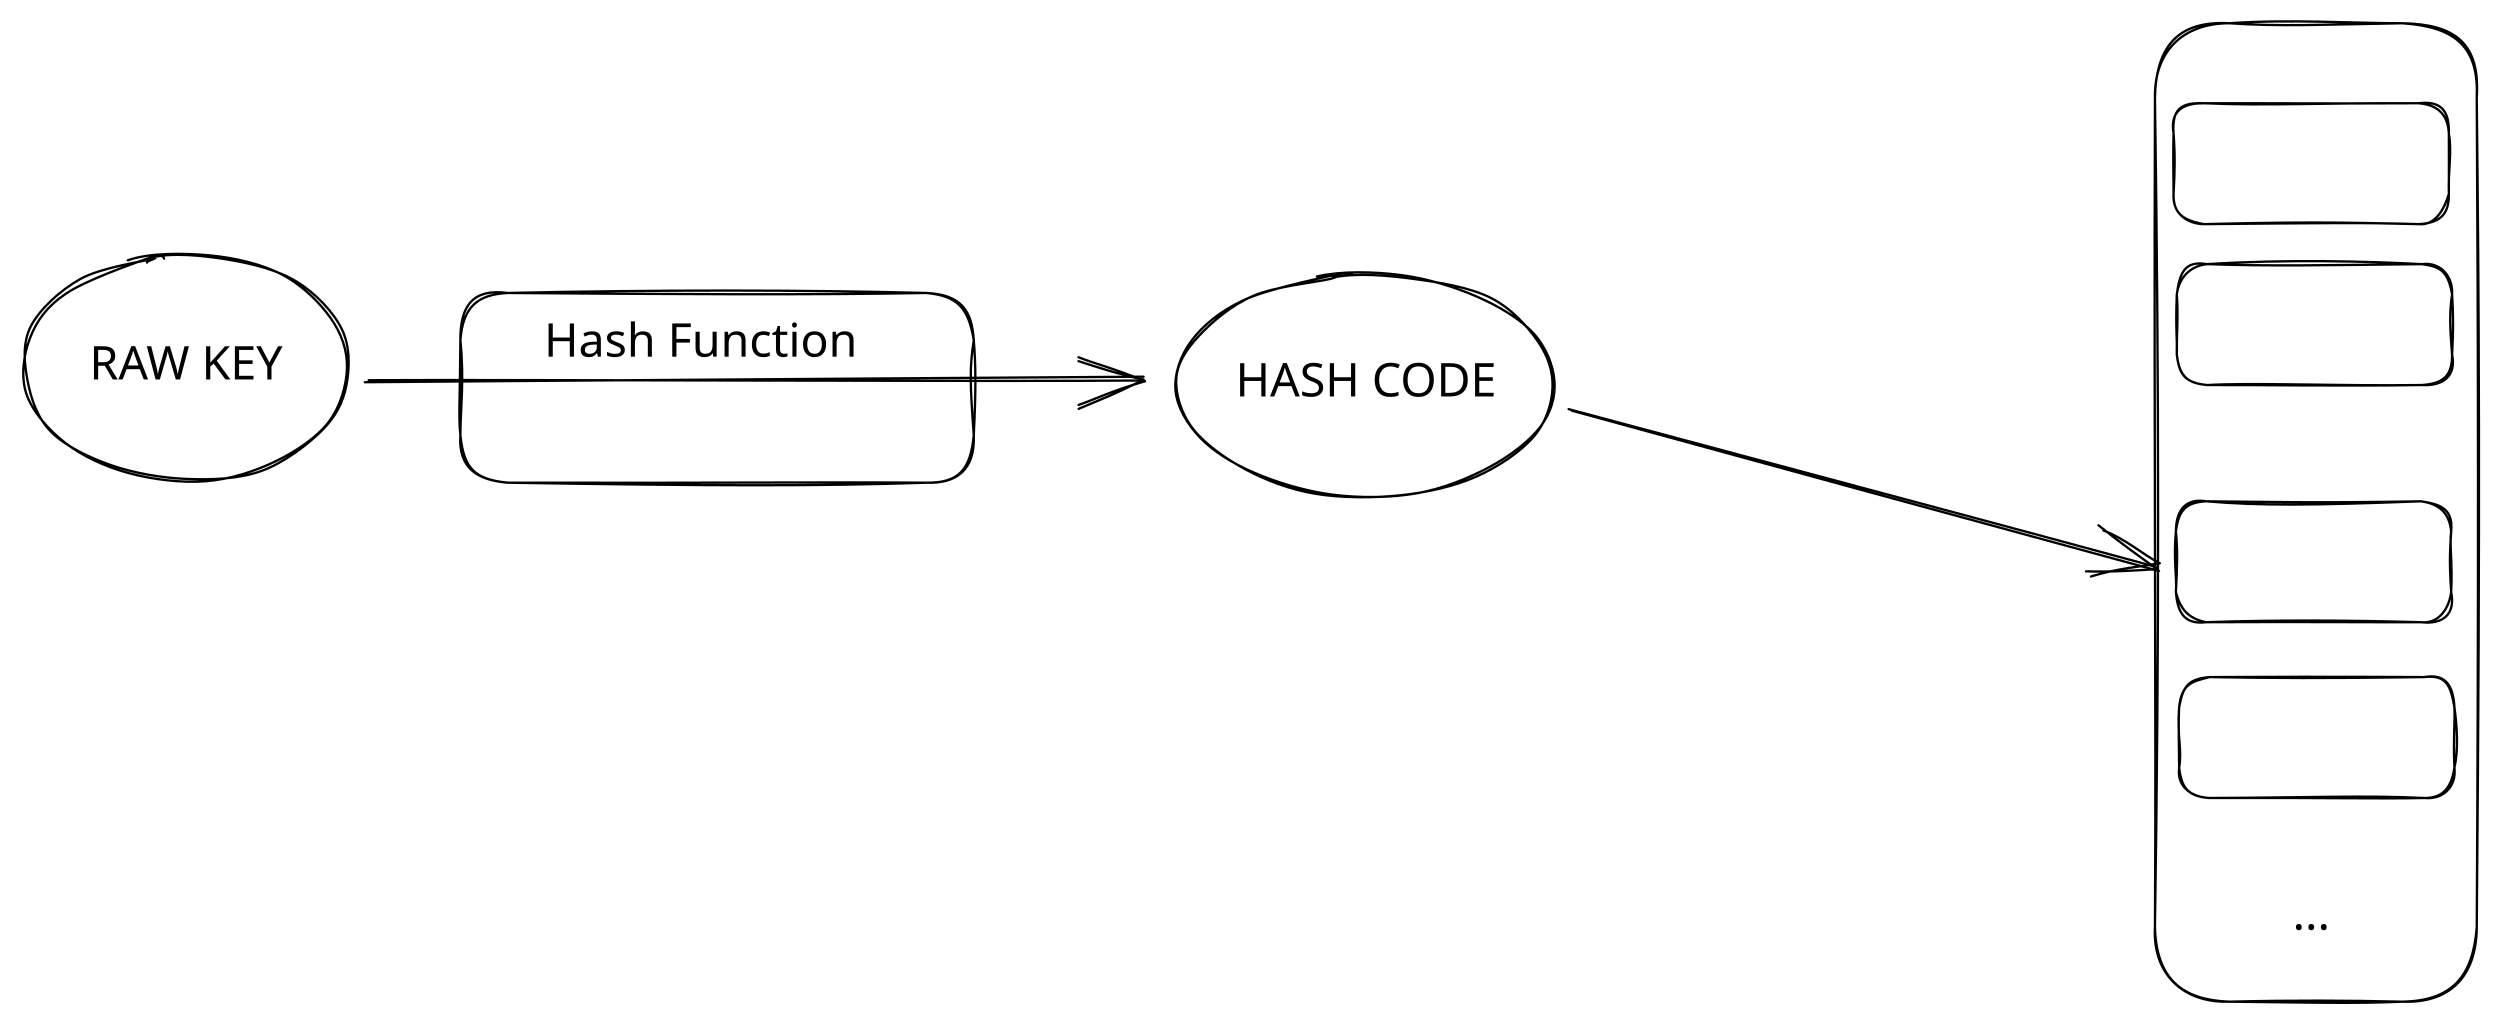
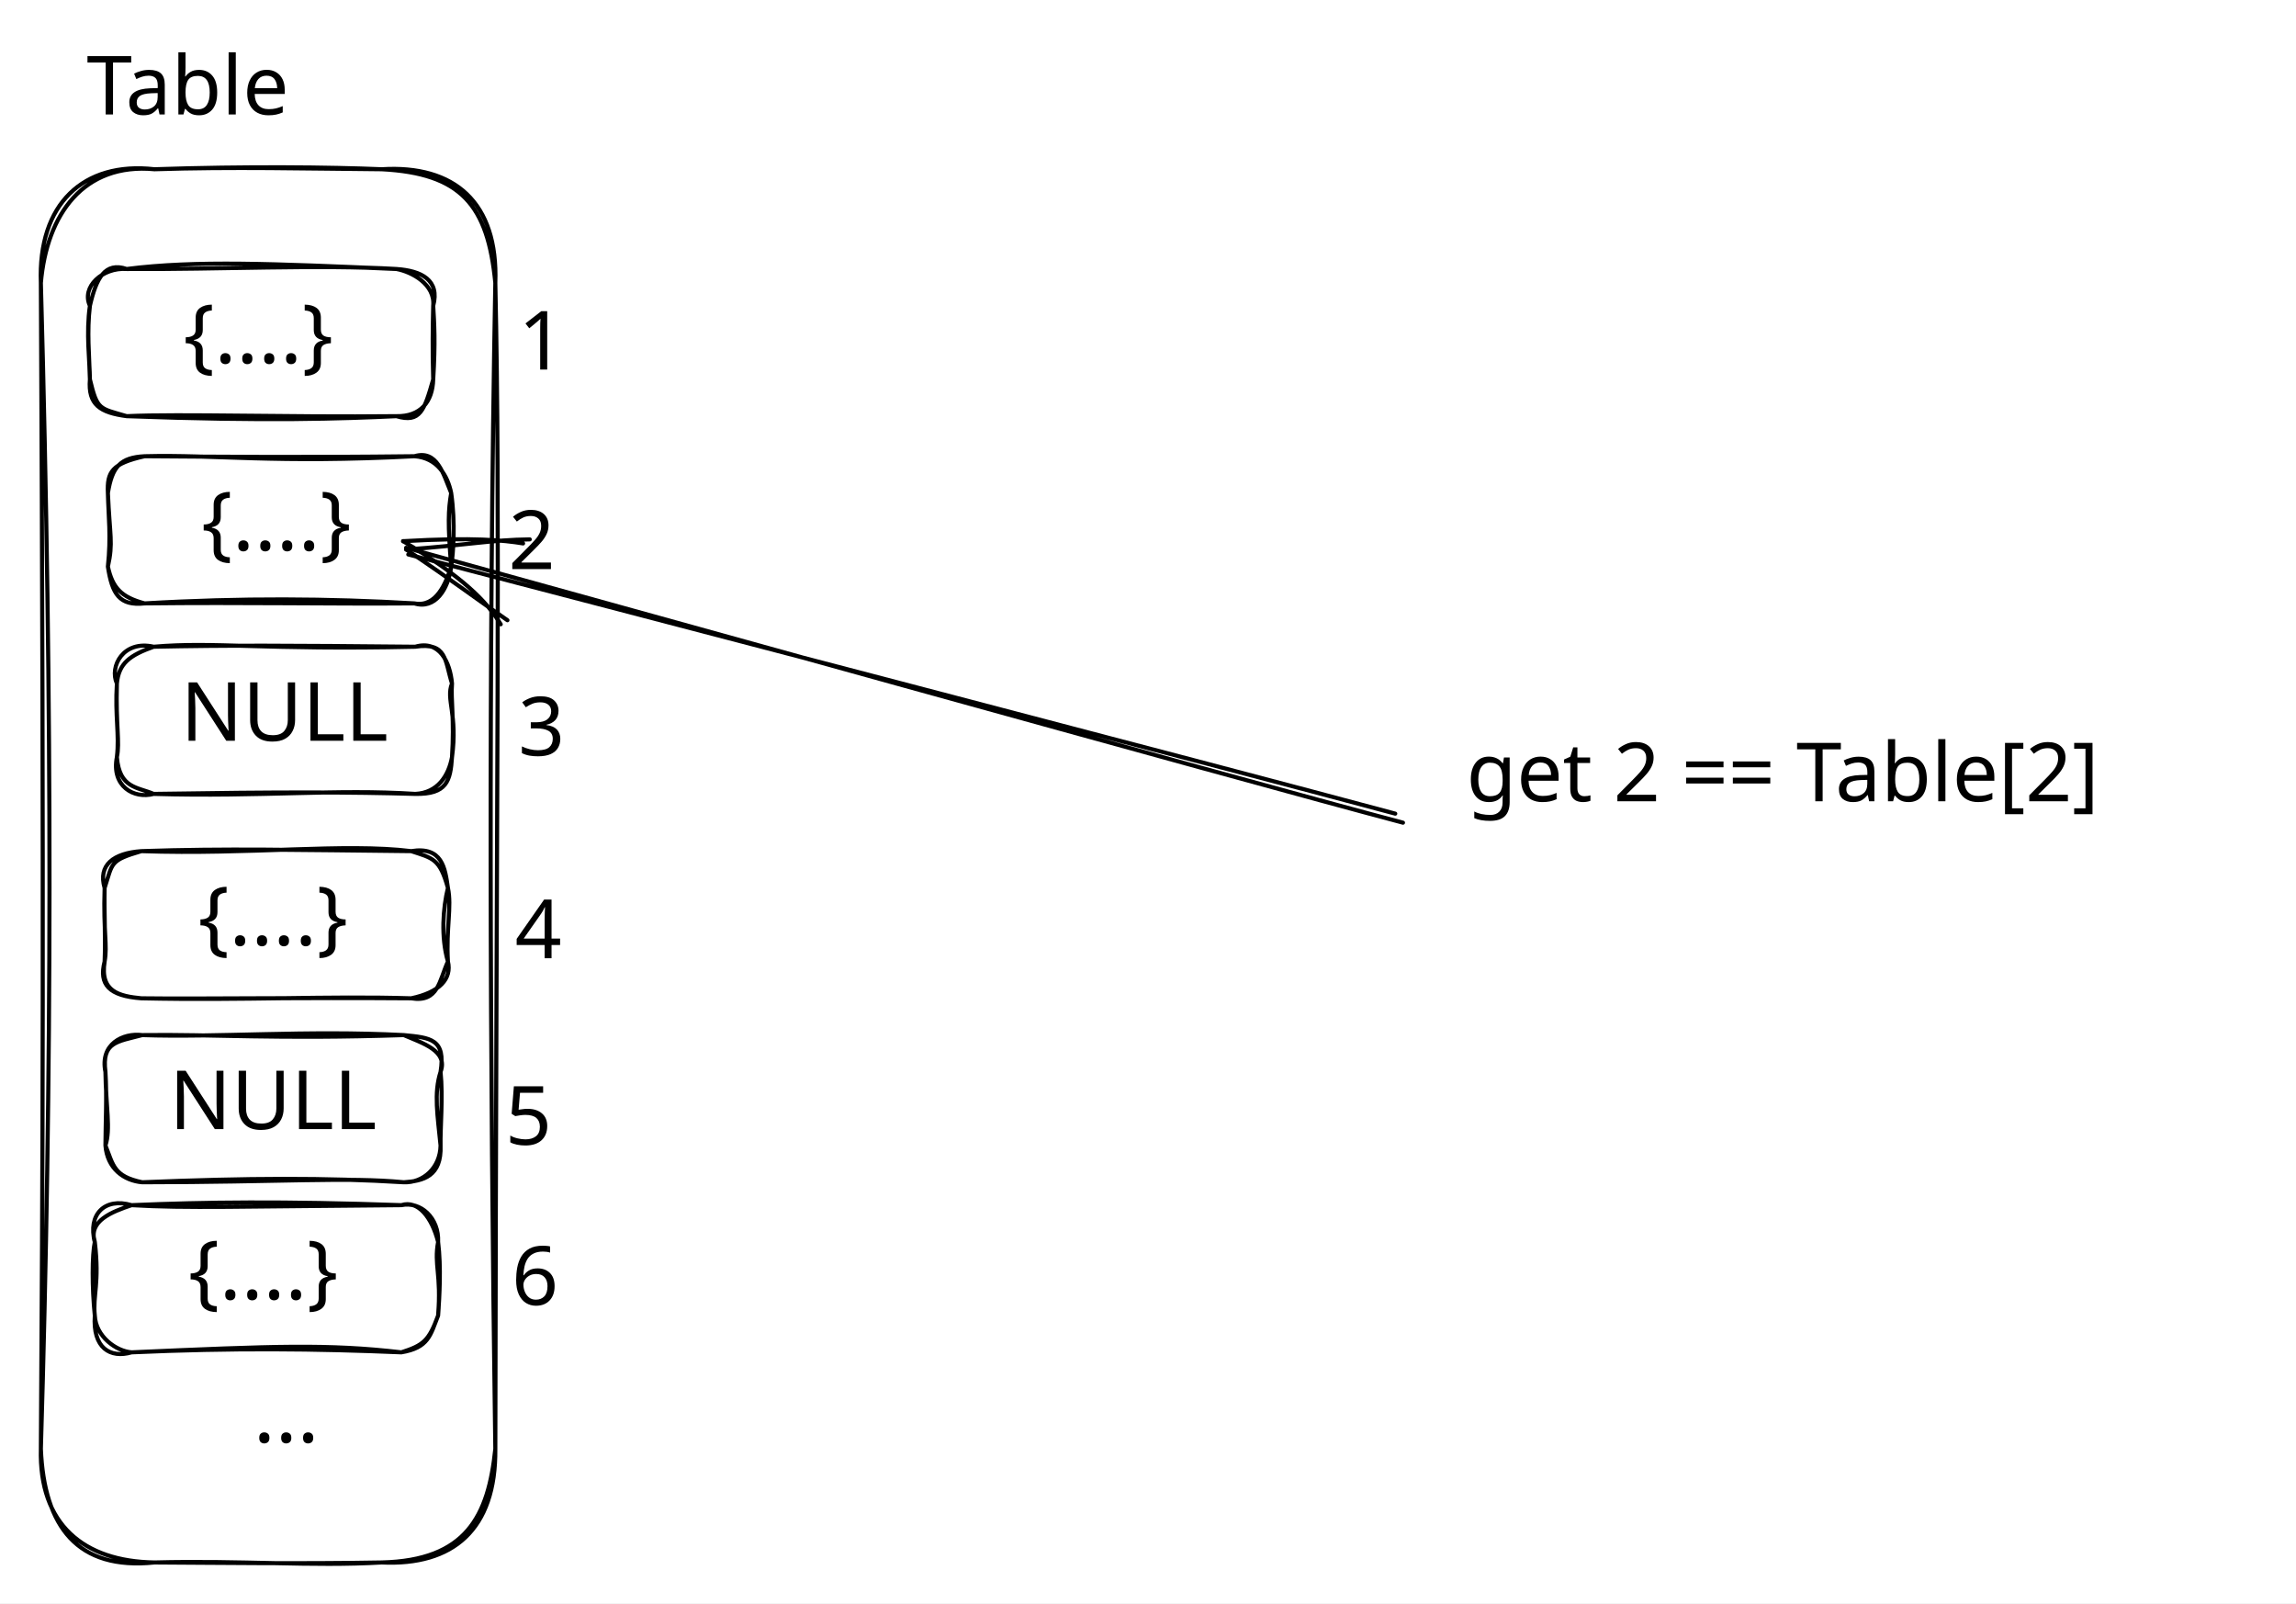
- <svg xmlns="http://www.w3.org/2000/svg" version="1.1" viewBox="0 0 1075.2 440.8" width="1075.2" height="440.8">
+ <svg xmlns="http://www.w3.org/2000/svg" version="1.1" viewBox="0 0 561.8 392.2" width="561.8" height="392.2">
  
-   eyJ2ZXJzaW9uIjoiMSIsImVuY29kaW5nIjoiYnN0cmluZyIsImNvbXByZXNzZWQiOnRydWUsImVuY29kZWQiOiJ4nNVaWXeiSFx1MDAxNH7Pr/A4r1x1MDAxZKb2Zd7SRmOWzqI56WVOnzlEUIlcYlx1MDAwNDBLz+n/Plx1MDAxN5JcdTAwMTZQoTXGjDEnLlBU3br1fbe+e+HfnVqtXHUwMDFlP1x1MDAwNnb9r1rdfuiZrmOF5n39Q3L8zlx1MDAwZSPH9+BcdTAwMTRJf0f+JOylLYdxXHUwMDFjRH/9+adcdTAwMTlcdTAwMDTGwImvfX9k9Pzx02W2a49tL46g4d/wu1b7N33PXHUwMDBm5LpOXHUwMDEw2Wnz9EQ2XHUwMDEyJnT26KnvpaNKJjWSMtfAifZhsNi24GzfdCM7O5NcdTAwMWOq872Ho2+TM6s13HfOvnx0XHUwMDFmXHUwMDFl+p+CbNS+47rd+NF9mpLZXHUwMDFiTsKcTVFcdTAwMWP6I/uzY8XDxK6Z49PrXCJcdTAwMWZcXJZdXHUwMDE1+pPB0LOjqHCNXHUwMDFmmD0nfkyOITQ9anqDtI/syFx1MDAwM/yiXHUwMDEyXHUwMDFiWGutsFCacZr1klxcTyQ1XHUwMDA0gpfAiHLMxYxdXHLf9cPErj9Q+sosuzZ7o1x1MDAwMZjnWdM2cWh6UWCGsFpZu/tfM2aZXUPbXHUwMDE5XGZjOKhVNp6d+lx1MDAxZHMmpNYsMzNcdTAwMTkkOLTS9f+ed4xnPTvmXHUwMDE3IDJIkOcjPzNzk/bNWSjl4VSAVGw/ZHPIQWCgbs/45UGXXHUwMDA256LTtTp7dtQ5rU/b/fywuNuni9t715/su1x1MDAxYn16XHUwMDExjmIx6bRah22zOMqv8c0w9O9z/T5/y+Y/XHQs81x0qVx1MDAxOPwlKMVcdTAwMDRJnC2f63gjOOlNXFw3O+b3Rlx1MDAxObh3clx1MDAwNs9RqjD/PJ9cdTAwMTAv41x1MDAxM5fwpyjmS/NpsTO3nU9aVPCJXCL9RnzSXHUwMDBi6ETELJ1cYsJYIS6RXFyBT1x1MDAwNdDMXHUwMDExp1x1MDAxYYNU8lx1MDAxNTCYrbXvxV3nR8pdVDjaMseO+1hYrlx1MDAxNJzgn87e59px82veh5FccoMmvWBVaL7nOoNcdTAwMDS/9Vx1MDAxZUzDXHUwMDBlXHUwMDBi0I5cdTAwMWTYp6ZccsaOZbk5nPXAXHUwMDA2XHUwMDEz+lxmXHUwMDBml9lcdTAwMDP80Fx1MDAxOTie6V7OmFhJtieyL9y9VFx1MDAxOdsoXHUwMDE2TFx1MDAwMuP00myrjj5byjaOtYGJ4Fhiriljqsg2olxmRqmCXYxpTiXbXHUwMDE42yglhlx1MDAxNIpyQlx1MDAxNFx1MDAxMyq3Llx1MDAxOflcZoI0J4xgKrDglPBZMjJNOFwiTOhcdTAwMTW4+KK9rYqiioqc9StQNIrNMP7oeJbjXHKKhj0rtGVcYpLM2VxmoJ0yKFx1MDAxOIM0YlhcdEo0y7Xo+71JMlx1MDAwZpQuPUVKgEulVkzOTd32rN+bdOByq1x1MDAxMZ5cXPa7p/1wqM3DXHUwMDFi+/PevEmYXHUwMDFiTFwiRlx1MDAxONawirBSeKFNYHPyXHUwMDA37Vx1MDAxMOxcdTAwMDBcbs2vh2tGccNcdTAwMWaPnVx1MDAxOFxcf+47Xjzr4tSXe1x07Ye2ac2ehUnlz83GhyDpsahhsm+1jEDpj+n371x1MDAxZlx1MDAxNrYuXHUwMDA1dvLancd01t9O/rMstIV2L35i9oLwJkq1hKBIUlx1MDAwMmYtXHUwMDFk3WI+cJs4PFx1MDAxMVx1MDAxN8o6I65ofzlcbq+3PrpxXHJcdTAwMGVGXGJcdTAwMTNcdTAwMTBvXGK2z6I218igoDQ0VVowxTZcdTAwMTfdYHhDJppGSk20ULk9fFx1MDAxYd5cdTAwMTQuXG6bzNbn6Fx1MDAwNtmUoFxmXHUwMDA00FrRja5cdTAwMTXdkFx1MDAwMiSvXHUwMDEy3V4mgktxm3CEK4lWXHUwMDAwru88Xlx1MDAxZbSHg6ZcdTAwMTVcdTAwMWbxu1x1MDAxZrL52N8lW1x1MDAwZlxczSuBq1xylZyFbFx1MDAwMPH8fvfqSSVdgNT5jVx1MDAxN4OhSkBIf1x1MDAxM1x1MDAxNYw001KuXHUwMDAwwvVUcNuMhrXWxOvFXHQ6V9HCrt2PK5Rw7Fx1MDAwN2UyuDCZWc1bNKiSYZWVXHUwMDFiXFzGMoGZXHUwMDA0XHUwMDFmK7w0yapcdTAwMTXAlpJMXHSZZppcdTAwMWOD+s3H5JRjirzR5oBcdTAwMDWd55hewDHEQaBDXHUwMDA2uGl1O71mpcpccj5u6G544Vx1MDAxY1iNaFx1MDAxY6qb03Yk1Fx1MDAxYlRuKvtcdTAwMWR+XHUwMDFjj/WwXHUwMDFiNi6P2/vySp9cXN9cXJ2/WkUokfqrxKFcdTAwMTdthlxcl9JUXHUwMDAzekG6L5+iLl6jbacpyDRRRlNI01xy9TY0zVx1MDAxNf8qXG5CSYFcdTAwMGX+5Soq7eX1oFVcdTAwMTG45k64123XXHUwMDFhZ/vNN61cYv1mb5nbXHUwMDFkp0ZW0q2iJoTKXGJcdTAwMDfKnGqQWyvc0qhcdTAwMGVAW8o4mCfsjEJhwVx1MDAwNMGESVHkXHUwMDFjg7xJYlx1MDAwNvAjiEBcdTAwMTTaXFzexLEhmcJKQ5pcZlx1MDAwM+p5XHUwMDA2XG5lcIGhIVx1MDAwNiYoztksIVx0cFx1MDAwNOHVXG60764otGRcdTAwMDVcdTAwMDZ8XHUwMDA1+VNS0KOcJ2+5XHUwMDE2v1xuMLvIIFx1MDAwMlx1MDAxMa2QQlx1MDAxMlx1MDAxMmhY5vmccamyUKfT809G596XzsWodXvBP6HbM3ORUShJKjlcdTAwMDZ1w1x0XHUwMDE4t9gojphgiFDElZaczdv0nqpCpcBOXnOQznrbyX++qCaEaWl4I1KqXHUwMDA0XHUwMDFiy+uJTkDto96x/21/0rx5aP1oYLt5t/XRjahilVx1MDAxYktmsCRQacx5UureoIigKlx1MDAxZIowhlx1MDAxOVx1MDAxMmRBds2ea0XwiVx1MDAwNUQuPicxJNJcbi7G6yVcdTAwMDLrXHUwMDE1gjDHjGf+X1P7ViOWlyaqIPlcYvhByaVcdTAwMTF7Ozz4x1xubOfw6lvnk7hGXHUwMDA3PXvobT9itTBcdTAwMTbXXHUwMDA201RcdTAwMTWptFx1MDAxY0QpXHUwMDE3XHUwMDFh3vQmRfBv8Vx1MDAwYpEt0eOKSYZcdEZ6fkNGWlx1MDAxM4jgayaya+JcdTAwMTfs1+Rt8JtzwaygpJRxpOBjaVx1MDAwMJ9PPlx1MDAxZt09XHUwMDFlttsnml89XHUwMDFlt1q746uDd1x1MDAwMGBZgpunh2RUXG5vJFx1MDAwNdE0uem/1Vx1MDAwMIYtXHUwMDE0Kdiec1x1MDAxN/9cdTAwMWZcdTAwMDAmWr9a8aFcdTAwMWHAqrxcdTAwMWUvQalQXHUwMDEwXHUwMDBlK2iGSlW4vVx1MDAwMFx1MDAxNkauzEBn7pMr9J5cdTAwMDBcZjlcdTAwMWRcdTAwMDH5L+jGXHUwMDAxPL3mzWtz4J6VnpRZJ76XPlx1MDAwMlx0JCWa61x1MDAxNVx1MDAxZdn6KoODo3HP2z90hr3wdNKIm9fDd8BcdTAwMGWVXHUwMDE2y8HxUmk0o09cdTAwMTjn6a1NTCUlXHUwMDFhI7zBhyBfgVx1MDAxZCCwXHUwMDE0p5qvVzBYN7pDls5eXHUwMDBivmWlZVouTLRcdTAwMDDUKo2XV9aX/etg0L3/MjqX/0S7XHUwMDBmt6J/y/jWI5eyintAnImSu7CvjttFzzvN31x1MDAwMuJCclwigGIrQPPlxWWmaS7H3HRx2TCMbbi5mpjxRKad51xypm5cdTAwMDZBN1x1MDAwNt9MeVx1MDAwZV53rOdcdGad1e9cdTAwMWP7/uP8wv/RT19JrylBXHUwMDEzKthp0Pi58/M/+/+wOyJ9
+   eyJ2ZXJzaW9uIjoiMSIsImVuY29kaW5nIjoiYnN0cmluZyIsImNvbXByZXNzZWQiOnRydWUsImVuY29kZWQiOiJ4nN1cXFtT4khcdTAwMTR+n19hua8j2/fLVO2Diqgo4HjHrSkrkFxikZBAXGI3p/zv21x0XHUwMDBlXHSXXHUwMDAwcSRmllx1MDAwN5XuTnK6833nO326259fdnZ2vXHH2P22s2uM6ppl6q423P3ql1x1MDAwZlxmt2c6tqpCwfee03frQcum53V63/7+W+t0clxy06s5TitXd9qTy1xmy2hcdTAwMWK211Nccv9V33d2flx1MDAwNj8jXHUwMDBmco26p9lccstcYi5cYqrCZ3EyX1h27OCxXGJAySDAbNrA7OXV0zxDV7VPmtUzwlx1MDAxYb9od2BcdTAwMWItu3bZLlx1MDAwZvLlq0rXIdbDzVX40CfTsq68sTXpk1Zv9t2IST3PdVrGnal7TVVcdTAwMGbnyqfX9Vx1MDAxYzVm4VWu0280baPXm7nG6Wh101x1MDAxYvtlXHUwMDAwTEsnY/BtJyxcdTAwMTmpb1x1MDAxOPNcdTAwMWNcdTAwMDPq4/eVQlx1MDAxYXY3uJ6jnFCVXHUwMDE4UybVXHUwMDBmSeZcZjt0LMf1XHL7XHUwMDBiXHUwMDA0n9C0mlZvNZR9tj5t47ma3etornpfYbvhry5DmEPqXHUwMDBlXHUwMDEwIcBcdTAwMDGGiE6bNFxys9H0fGNcdFxizFx1MDAwMVx1MDAxOFDIKVx1MDAxN6E1RvBaIGCESKpuMa3xbeic6lx1MDAwMUB+RFx1MDAwN87W31x1MDAwNu5cdTAwMTdiQszgt5LXsDd++6NcYtbCW/U7ujZcdTAwMDFcdTAwMDVkXFxcdTAwMTImXGJjRIRcdTAwMDNlmXZLVdp9y1xuy5x6K8TRl8izksFcdTAwMTfCePxyhoBcdTAwMWFcbrIxfp/uXoire7XLOrFcdTAwMWY8s+lcdTAwMTVbhf3M45finFRcdTAwMWZBOIFcYoJcYkL9XHUwMDFiIILiqj9cdTAwMWHAkVdcdTAwMWVcdTAwMDKWzSOUSyBcdTAwMTXAxdZcdTAwMDE6vSa8OoIqz1x1MDAxOIVdiGDgPl+sXHUwMDFjXz/UXkqV/nFcdTAwMTOeXHUwMDFmXHUwMDFkPGNzd9ru9e2v1NA/Y2dcdTAwMDT4kfGbwz3EXHUwMDE4XHUwMDEywqIuYFx1MDAxZPCXdzrrwFeumfnIhkxIQjGcwz1PXHUwMDBi92SJo0ZcdTAwMGK4p1x1MDAxYzHOUYRcdTAwMTDrcT9cdTAwMDOarXrg8F07tndlvkxcdTAwMDKAmdKC1jat8czrXG7AqYbnZ059XqMj2DPUM1x1MDAwMzSKmdb7ltnw4btbV70w3Fx1MDAxOWR7plxuiKZcctqmrkd9fl2ZoKl7uqeb+GrHNVx1MDAxYqatWdezXHUwMDE2vl9okOBxhMOUS1xmWYJAqbF3tlx1MDAwZlx1MDAxOb2zRtQ+Lo5r3f7elZt5vlGWgz6lmCRCyVxumuWbkEFcdTAwMTiFXHUwMDE589mGOd1cdTAwMWHfXHUwMDA0WuTbos5ASpGUXHUwMDE4JaBbijLzcqw3r5/dil7v9m8vqFWrnFx1MDAxOPWIzHxdftvJxXmj8N104MvD7dn+yf2g71Yx6s8+5dfzNdd1honki0JcdTAwMDFl+PK2JF+IxepcdTAwMTdcdTAwMTNcdTAwMDBcdTAwMTIkXHUwMDEzxG3LXHUwMDA3M+t04iCQr1x1MDAxODpJklx1MDAxNp0o3kS+IMeUXHUwMDEykmhe8afIV/nm/DxV8Vrj/+fFK7DvfTSLZVx1MDAxOVx1MDAxNYgjmGR2hFx1MDAwYo+HnTvTMir3XHUwMDE3jjOoNvfaNzjzLHuTpeWze4WzYMpN1FhcdTAwMTC2zVx1MDAxODGCpJBkdIFkXHUwMDEyMVx1MDAwNrhcdTAwMTRcIlx1MDAxNZZxinB6LFNcdTAwMDFYXCKSWcaTt4JintOJ49dMXHUwMDE35snkm/H+MFx1MDAxMFx1MDAwM1x1MDAxNscoISVcdTAwMDeCsc2nXSNcdTAwMGWP88b+1fj4XHUwMDFh2Y/6U9VQ8pt5RlGcw75uKWr5Xno23YBcdTAwMDWJ4dvnRIGUYenrXHUwMDE2SUCoXHUwMDE0w0DsdFxmYFVcdTAwMWKg9oK5fXV6zmRcdTAwMDFmMNuAuIyDPUScSOjnRzdXkqW9zjruXHUwMDE5z4lcdTAwMTW4j9OZT1xu16BcdTAwMDTKXGbE/4/phtTjtTWOOnm8tjqnTWNz2lLFbIpwcHOudVx1MDAxZvLPVz13r72HXHUwMDA2vPy9ut8lJ+eZ55rSmJilkIBsOC2ybZbShowxoYIpmNFkw7gwXHUwMDFh9nq6UydjXpWyVq222/WEKiOJXGZcdTAwMTNgW1JcdTAwMTnltGJVRnB/ulx1MDAxMlx0jNdcdTAwMDF/eaezXHUwMDBlfFx1MDAwZXPSh6z001dcdTAwMWPPq1xmSSu62iynXHIlU2ZcYpFWUjshXGJ/T2U+Iam9xll/eFJbXHLsirBcdTAwMGUpvCaYzTTkmd0rXHUwMDBiXHUwMDEzXHUwMDEzabWsk9K+XHUwMDAxXHUwMDFh95knXHUwMDFjWZVcdTAwMWaAksekvD9JaJBSXHUwMDE5hklcIr6lKDSFnixcdTAwMTVEs+hcdTAwMTjV8UFcdTAwMDeeXHK/XHUwMDFmuWfJhIZDxEJcdTAwMTXYltBEllx1MDAwNeYjLFx1MDAwMFx1MDAwMWVcZm0uNMs7nXXcM5HDSzeSXHUwMDA02WeAUsL9ZjrDXHUwMDEwokSmtXaaXHUwMDE0gn+czKzx1Fx1MDAxZi8zVMTRXHIySIGQSbJcdTAwMDecm+joZpBcdTAwMWaf9K8vOqVuo12/O8083+hk41x1MDAxNlx1MDAxNFj5XHUwMDE3XHUwMDEywVeQh0aTPDTlUqjJTTS58ElCI6FQdEBZzZvZretB0TxiXHUwMDA3XHUwMDA32CqO7OtcdTAwMGVp9S5cdTAwMTJcblxyXHUwMDE2PPRr21x1MDAxMlx1MDAxYYRjkS+UXHUwMDFkXHUwMDE4RKVoXHUwMDFk8pf3OuvIZzJHfeRTRFx1MDAwNVx1MDAxN1x1MDAxMswtwWCYXHUwMDE29DfTXHUwMDFhXHUwMDA1XHUwMDBloCBCU9JcdTAwMWGFQpxcdTAwMDCFf5zWrPHW79GaOLLh2MVOQahcdTAwMTBcdTAwMDImSJuBo8Ll8V3rdG9sfYdPXHUwMDEyOlx1MDAxN1x1MDAwNFx1MDAxNbNONUJJjiiKKLdcclx0YHNZM1x1MDAwNHDc3uFcdTAwMGYmXHUwMDFhX8KzxbVOJJhQtqSy1ElcdTAwMDGCXCKJt/89nsFEXHUwMDE029JCJ3wni2JjNeFvXHUwMDBl4oBtPjU6XHUwMDFjnOvk4v5cdTAwMDaVj2qXlfZp7dlcdTAwMWJmfoGTUJSL0mRuX6mqTWljTsRdreBcdTAwMTFiiENcdTAwMTJdftkqj4hcblxyU+NcdTAwMTHKXHUwMDAyj9A7t97AOFx1MDAxZak5XHUwMDAwkJCrXHTtxkSqklx1MDAxMj68XHUwMDFj71x1MDAxN0qV4iNcdTAwMTNoNOLdp+xcdTAwMTOJrNgpgKSIW+P5XHUwMDFjXCIx/1BcdTAwMDIn6Wy9kVKI9FLZOFx1MDAwYjzCXHUwMDFmvYVcclx1MDAwMoSwxElOqJVf8G138Fx1MDAwNFx1MDAwN/c873l6qcJvXHUwMDFmxtnnXHUwMDExXpGjxoTnuH/QgXOJpL9cdTAwMGW5PVx1MDAxZS2bQC3wSFx1MDAwNVx0QJK09rBJQSlIjUgkXHUwMDBiRFwi7yNcdTAwMTKMT8JcdTAwMTHKXHUwMDEwXHUwMDAxXGJsvlx1MDAxObRUOTJcdTAwMGaGj9fF+8HFye1N8baTd1x1MDAwZbJPpNhcdTAwMTOWXHUwMDAxkyRcdTAwMGWmT4JcdTAwMTKlzXCrTFqShVtcdTAwMTLaXHUwMDAxXGJcdTAwMDXjgibZV/BcdTAwMWJUUo9Kb45Es0Al+k4qxS6b+sFcdTAwMGWVXHRyelxc1s9cbuOH0/PTx/zJVf14+NC9v84+kdCqbDZGOapcdTAwMTSJU+qPxadcdTAwMGJcdTAwMTJkklx1MDAxMCpTo1x1MDAxMSUp7qpmWaBcdTAwMTF7XHUwMDFmjUhscpwxjFx1MDAxMJNcdFaF9Dun9PBYXHUwMDFjXG7neVx1MDAxZujl+17j9vY56zzCRMTFbsFcclxiXGZcdTAwMDRcdCvPjMR2d5VudD5cdTAwMDFcdTAwMDHJXHUwMDEw5jid2I5cdTAwMDLJUXqx3bVWi+axP49NXHUwMDEzQ1YyanKsb1x1MDAxOaXid9BhRSjlkyNcdTAwMDfH13Fq9TnDjHKKsdmDqLM7XHUwMDFiMI5cclx1MDAwMT+aUv5/Xlx1MDAxMJJgiihcIoJjtGTjNqM5IDBW8TegXHUwMDEwXHUwMDAxNE847G+vI5L/3sZS9Fbyvv/mkfhAaGRENdc7MG3dtFx1MDAxYvOXXHUwMDE4tlx1MDAxZdZETH77dzabnJNcdTAwMGIoXe/79u/BnHqbUqGDXGKhvJRcdTAwMWHTSKuG1vFHQUX3qpyrly+hQHxhUCyt51x1MDAxZDrttump/l84pu3NXHUwMDFiXHUwMDFkdGjf517T0Fx1MDAxNnisulx1MDAxNK2bJ2nHv+Psmnf4106I4uDL9O9cdTAwMWZfl7bei0dXUD1cdTAwMGas8H5for9cdTAwMTMrdmxSXHUwMDEzXHUwMDAzf3lcdTAwMDCDzb1Lpd7da5ZcdTAwMWHlUqsjMS2T5qh6nvkpJFx1MDAxM2zFXHUwMDEyXHUwMDFiXHUwMDA2Mibj+eGRr1xcdlxmZEGwlb/HUEXq6SxcdTAwMGVgjFM8XHUwMDA10jC8XHUwMDFktPPPPzuBXv6LfmRBu1x1MDAxN42a8OzLXHUwMDFik3e1TufKU+M29XrqjZj6W+fDW+9cdTAwMGVMY3iwXGKKv56Cj3/XgLs+TYzA679+ef1cdTAwMGbzs/c1In0=
  <defs>
    <style class="style-fonts">
      @font-face {
        font-family: "Virgil";
        src: url("https://unpkg.com/@excalidraw/excalidraw@0.14.2/dist/excalidraw-assets/Virgil.woff2");
      }
      @font-face {
        font-family: "Cascadia";
        src: url("https://unpkg.com/@excalidraw/excalidraw@0.14.2/dist/excalidraw-assets/Cascadia.woff2");
      }
    </style>
  </defs>
-   <rect x="0" y="0" width="1075.2" height="440.8" fill="#ffffff" />
-   <g stroke-linecap="round" transform="translate(10 109.2) rotate(0 70 49)">
-     <path d="M44.95 2.74 C54.26 -0.54, 68.81 -0.4, 79.83 0.6 C90.85 1.61, 102.34 4.27, 111.07 8.77 C119.8 13.28, 127.53 20.94, 132.22 27.63 C136.92 34.32, 139.37 41.47, 139.22 48.91 C139.07 56.36, 136.46 65.57, 131.34 72.29 C126.21 79.01, 117.28 84.97, 108.49 89.21 C99.7 93.46, 89.13 96.93, 78.6 97.77 C68.07 98.61, 55.38 97.01, 45.29 94.26 C35.19 91.51, 25.36 86.94, 18.04 81.25 C10.71 75.56, 3.83 67.67, 1.32 60.12 C-1.18 52.56, 0.17 43.1, 3.01 35.93 C5.85 28.76, 10.04 22.71, 18.38 17.08 C26.71 11.44, 46 4.63, 53.04 2.12 C60.07 -0.39, 60.31 1.38, 60.59 2.04 M54.74 1.62 C64.45 -0.72, 77.51 0.74, 87.99 2.45 C98.46 4.17, 109.4 6.91, 117.59 11.92 C125.78 16.94, 133.54 25.1, 137.11 32.56 C140.67 40.01, 140.41 49.39, 138.96 56.63 C137.51 63.86, 134.53 69.84, 128.42 75.97 C122.3 82.1, 111.97 89.95, 102.26 93.42 C92.55 96.89, 80.89 97.2, 70.13 96.77 C59.38 96.35, 47.41 94.22, 37.71 90.84 C28.01 87.46, 17.91 82.53, 11.94 76.49 C5.97 70.45, 3.31 62.18, 1.87 54.61 C0.43 47.03, -0.5 38.36, 3.29 31.05 C7.08 23.74, 15.98 15.55, 24.62 10.75 C33.26 5.96, 50.35 3.43, 55.12 2.26 C59.89 1.09, 52.98 2.96, 53.22 3.74" stroke="#000000" stroke-width="1" fill="none" />
+   <rect x="0" y="0" width="561.8" height="392.2" fill="#ffffff" />
+   <g stroke-linecap="round" transform="translate(10 41.39999) rotate(0 55.60001 170.4)">
+     <path d="M27.8 0 M27.8 0 C46.58 -0.61, 65.6 -0.15, 83.4 0 M27.8 0 C50.14 -0.75, 70.92 -0.52, 83.4 0 M83.4 0 C101.12 -1.11, 111.92 8, 111.2 27.8 M83.4 0 C102.77 1.01, 109.36 8.66, 111.2 27.8 M111.2 27.8 C112.42 84.72, 111.46 143.07, 111.2 313 M111.2 27.8 C109.51 121.37, 109.85 216.51, 111.2 313 M111.2 313 C111.4 332.9, 100.75 341.63, 83.4 340.8 M111.2 313 C109.49 329.54, 104.06 340.31, 83.4 340.8 M83.4 340.8 C66.24 341.79, 49.33 340.26, 27.8 340.8 M83.4 340.8 C63.78 341.16, 42.34 340.87, 27.8 340.8 M27.8 340.8 C8.97 342.76, 0.79 332.12, 0 313 M27.8 340.8 C10.42 340.55, -0.5 331.46, 0 313 M0 313 C2.73 221.86, 2.9 133.09, 0 27.8 M0 313 C0.43 247.64, 0.78 182.74, 0 27.8 M0 27.8 C1.44 11, 10.46 -1.63, 27.8 0 M0 27.8 C-0.76 8.52, 10.39 -1.98, 27.8 0" stroke="#000000" stroke-width="1" fill="none" />
  </g>
-   <g transform="translate(35 145.2) rotate(0 45 13)">
-     <text x="45" y="18" font-family="Virgil, Segoe UI Emoji" font-size="20px" fill="#000000" text-anchor="middle" style="white-space: pre;" direction="ltr">RAW KEY</text>
+   <g stroke-linecap="round" transform="translate(26.39998 111.5999) rotate(0 42 18)">
+     <path d="M9 0 M9 0 C26.45 -0.44, 40.71 1.78, 75 0 M9 0 C28.58 0.14, 47.62 0.31, 75 0 M75 0 C80.58 -1.65, 82.04 4.27, 84 9 M75 0 C80.6 0.37, 83.13 4.74, 84 9 M84 9 C85.05 16.38, 84.53 23.52, 84 27 M84 9 C83.29 13.18, 83.15 16.45, 84 27 M84 27 C82.72 31.04, 80.36 37.02, 75 36 M84 27 C83.29 32.61, 80.02 37.57, 75 36 M75 36 C54.16 34.78, 32.52 34.62, 9 36 M75 36 C53.45 36.16, 33.84 35.72, 9 36 M9 36 C3.25 34.47, 1.13 32.19, 0 27 M9 36 C2.8 36.66, 1.04 33.75, 0 27 M0 27 C1.32 21.13, 0.46 19.58, 0 9 M0 27 C0.79 19.63, 0.13 14.65, 0 9 M0 9 C-0.25 3.8, 1.01 1.78, 9 0 M0 9 C1.04 2.58, 3.01 0.3, 9 0" stroke="#000000" stroke-width="1" fill="none" />
+   </g>
+   <g transform="translate(45.09998 116.5999) rotate(0 22.5 13)">
+     <text x="22.5" y="18" font-family="Virgil, Segoe UI Emoji" font-size="20px" fill="#000000" text-anchor="middle" style="white-space: pre;" direction="ltr">{....}</text>
+   </g>
+   <g stroke-linecap="round" transform="translate(28.59999 158.2) rotate(0 41 18)">
+     <path d="M9 0 M9 0 C23.88 -1.29, 35.53 0.82, 73 0 M9 0 C26.91 -0.38, 42.21 -0.3, 73 0 M73 0 C80.83 -1.19, 80.22 3.41, 82 9 M73 0 C78.92 -1.74, 81.53 3.74, 82 9 M82 9 C80.43 12.9, 83.42 16.43, 82 27 M82 9 C81.67 12.87, 82.61 17.85, 82 27 M82 27 C81.18 31.52, 78.5 35.76, 73 36 M82 27 C81.61 32.86, 80.73 36.13, 73 36 M73 36 C53.59 34.75, 35.57 36.75, 9 36 M73 36 C57.51 35.55, 40.25 35.51, 9 36 M9 36 C4.19 37.3, -1.4 34.17, 0 27 M9 36 C5.04 34.29, 0.63 34.7, 0 27 M0 27 C0.77 23.33, -0.29 19.28, 0 9 M0 27 C0.66 21.4, -0.5 17.04, 0 9 M0 9 C-1.88 4.79, 1.59 -1.69, 9 0 M0 9 C0.46 4.04, 3.17 2.09, 9 0" stroke="#000000" stroke-width="1" fill="none" />
+   </g>
+   <g transform="translate(43.09999 163.2) rotate(0 26.5 13)">
+     <text x="26.5" y="18" font-family="Virgil, Segoe UI Emoji" font-size="20px" fill="#000000" text-anchor="middle" style="white-space: pre;" direction="ltr">NULL</text>
+   </g>
+   <g transform="translate(62 334.8) rotate(0 9 12.5)">
+     <text x="0" y="18" font-family="Virgil, Segoe UI Emoji" font-size="20px" fill="#000000" text-anchor="start" style="white-space: pre;" direction="ltr">...</text>
+   </g>
+   <g stroke-linecap="round" transform="translate(25.79999 253.2) rotate(0 41 18)">
+     <path d="M9 0 M9 0 C27.18 0.63, 49.12 -1.23, 73 0 M9 0 C26.07 -0.24, 41.85 1.03, 73 0 M73 0 C77.59 1.98, 83.92 3.85, 82 9 M73 0 C79.58 0.63, 83.3 0.96, 82 9 M82 9 C80.31 14.21, 81.28 19.66, 82 27 M82 9 C82.64 15.19, 81.89 22.86, 82 27 M82 27 C81.91 32.5, 77.72 36.18, 73 36 M82 27 C82.29 34.59, 77.76 35.7, 73 36 M73 36 C59.48 34.67, 42.8 35.98, 9 36 M73 36 C54.23 34.85, 34.62 34.94, 9 36 M9 36 C2.01 34.53, 1.97 31.92, 0 27 M9 36 C4.52 35.63, 0.43 32.64, 0 27 M0 27 C1.33 23, 0.1 17.51, 0 9 M0 27 C0.02 21.38, 0.38 15.19, 0 9 M0 9 C-0.95 1.6, 2.9 1.64, 9 0 M0 9 C-1.41 2.19, 4.28 -0.61, 9 0" stroke="#000000" stroke-width="1" fill="none" />
+   </g>
+   <g transform="translate(40.29999 258.2) rotate(0 26.5 13)">
+     <text x="26.5" y="18" font-family="Virgil, Segoe UI Emoji" font-size="20px" fill="#000000" text-anchor="middle" style="white-space: pre;" direction="ltr">NULL</text>
+   </g>
+   <g stroke-linecap="round" transform="translate(25.60001 208.2) rotate(0 42 18)">
+     <path d="M9 0 M9 0 C35.42 0.91, 58.7 -2.01, 75 0 M9 0 C29.33 -0.7, 47.16 -0.28, 75 0 M75 0 C82.64 -1.23, 83.3 4.12, 84 9 M75 0 C80.39 1.76, 82.01 1.87, 84 9 M84 9 C82.81 13.87, 82.25 21.01, 84 27 M84 9 C84.98 13.57, 83.52 18.84, 84 27 M84 27 C85 31.19, 81.98 34.55, 75 36 M84 27 C81.86 31.68, 81.68 37.1, 75 36 M75 36 C48.1 35.79, 23.89 36.19, 9 36 M75 36 C54.84 35.38, 34.06 36.55, 9 36 M9 36 C1.03 35.43, -1.46 32.61, 0 27 M9 36 C3.65 35.48, -1.19 34.44, 0 27 M0 27 C0.73 22.85, -0.34 20.18, 0 9 M0 27 C0.25 20.97, -0.14 15.35, 0 9 M0 9 C-1.65 3.38, 2.16 0.49, 9 0 M0 9 C2 2.88, 1.19 2.28, 9 0" stroke="#000000" stroke-width="1" fill="none" />
+   </g>
+   <g transform="translate(44.3 213.2) rotate(0 22.5 13)">
+     <text x="22.5" y="18" font-family="Virgil, Segoe UI Emoji" font-size="20px" fill="#000000" text-anchor="middle" style="white-space: pre;" direction="ltr">{....}</text>
+   </g>
+   <g stroke-linecap="round" transform="translate(22 65.79996) rotate(0 42 18)">
+     <path d="M9 0 M9 0 C25.92 -2.15, 45.04 -1.29, 75 0 M9 0 C31.73 0.14, 56.14 -1.12, 75 0 M75 0 C81.11 0.42, 85.69 2.71, 84 9 M75 0 C78.8 0.69, 84.5 3.78, 84 9 M84 9 C84.25 13.26, 84.56 17.83, 84 27 M84 9 C83.89 14.12, 83.78 19.43, 84 27 M84 27 C83.84 32.52, 80.89 36.12, 75 36 M84 27 C81.82 34.59, 80.85 37.74, 75 36 M75 36 C61.72 36.61, 43.47 37.27, 9 36 M75 36 C47.86 36.29, 22.54 35.39, 9 36 M9 36 C2.53 35.14, -0.51 33.25, 0 27 M9 36 C2.28 34.03, 1.81 34.54, 0 27 M0 27 C-0.03 22.55, -0.98 15.68, 0 9 M0 27 C-0.15 20.89, -0.77 15.5, 0 9 M0 9 C1.54 2.29, 3.66 -1.83, 9 0 M0 9 C-2.16 4.38, 3.09 -0.43, 9 0" stroke="#000000" stroke-width="1" fill="none" />
+   </g>
+   <g transform="translate(40.7 70.79996) rotate(0 22.5 13)">
+     <text x="22.5" y="18" font-family="Virgil, Segoe UI Emoji" font-size="20px" fill="#000000" text-anchor="middle" style="white-space: pre;" direction="ltr">{....}</text>
+   </g>
+   <g stroke-linecap="round" transform="translate(23.20001 294.8) rotate(0 42 18)">
+     <path d="M9 0 M9 0 C26.9 -0.76, 46.07 -1, 75 0 M9 0 C22.34 0.8, 36.04 0.29, 75 0 M75 0 C79.7 -1.01, 84.26 3.09, 84 9 M75 0 C79.14 -1.34, 82.52 3.11, 84 9 M84 9 C82.96 14.67, 84.82 16.82, 84 27 M84 9 C84.76 15.19, 84.33 22.37, 84 27 M84 27 C82.11 31.77, 81.7 34.88, 75 36 M84 27 C81.75 33.15, 80.44 34.26, 75 36 M75 36 C57.09 33.93, 44.04 34.45, 9 36 M75 36 C54.15 35.12, 33.7 34.9, 9 36 M9 36 C3.77 37.52, -0.56 34.99, 0 27 M9 36 C5.26 35.74, 0.23 32.14, 0 27 M0 27 C-0.54 22.08, 1.21 19.21, 0 9 M0 27 C-0.71 20.07, -0.68 12.16, 0 9 M0 9 C-1.75 2.32, 2.36 -1.96, 9 0 M0 9 C-1.63 3.85, 4.17 1.63, 9 0" stroke="#000000" stroke-width="1" fill="none" />
+   </g>
+   <g transform="translate(41.90001 299.8) rotate(0 22.5 13)">
+     <text x="22.5" y="18" font-family="Virgil, Segoe UI Emoji" font-size="20px" fill="#000000" text-anchor="middle" style="white-space: pre;" direction="ltr">{....}</text>
+   </g>
+   <g transform="translate(126.8 72.39996) rotate(0 3.5 12.5)">
+     <text x="0" y="18" font-family="Virgil, Segoe UI Emoji" font-size="20px" fill="#000000" text-anchor="start" style="white-space: pre;" direction="ltr">1</text>
+   </g>
+   <g transform="translate(124.4 121.2) rotate(0 8 12.5)">
+     <text x="0" y="18" font-family="Virgil, Segoe UI Emoji" font-size="20px" fill="#000000" text-anchor="start" style="white-space: pre;" direction="ltr">2</text>
+   </g>
+   <g transform="translate(126.8 166.8) rotate(0 8 12.5)">
+     <text x="0" y="18" font-family="Virgil, Segoe UI Emoji" font-size="20px" fill="#000000" text-anchor="start" style="white-space: pre;" direction="ltr">3</text>
+   </g>
+   <g transform="translate(126 216.3999) rotate(0 7.5 12.5)">
+     <text x="0" y="18" font-family="Virgil, Segoe UI Emoji" font-size="20px" fill="#000000" text-anchor="start" style="white-space: pre;" direction="ltr">4</text>
+   </g>
+   <g transform="translate(123.6 262) rotate(0 7 12.5)">
+     <text x="0" y="18" font-family="Virgil, Segoe UI Emoji" font-size="20px" fill="#000000" text-anchor="start" style="white-space: pre;" direction="ltr">5</text>
+   </g>
+   <g transform="translate(125.2 301.1999) rotate(0 7.5 12.5)">
+     <text x="0" y="18" font-family="Virgil, Segoe UI Emoji" font-size="20px" fill="#000000" text-anchor="start" style="white-space: pre;" direction="ltr">6</text>
+   </g>
+   <g transform="translate(21.19998 10) rotate(0 29 12.5)">
+     <text x="0" y="18" font-family="Virgil, Segoe UI Emoji" font-size="20px" fill="#000000" text-anchor="start" style="white-space: pre;" direction="ltr">Table</text>
  </g>
  <g stroke-linecap="round">
-     <g transform="translate(157.9265 164.0338) rotate(0 166.3842 -1.104762)">
-       <path d="M-1.03 0.35 C54.65 -0.15, 278.14 -1.66, 333.9 -2.03 M0.64 -0.51 C56.27 -0.87, 278.13 0.19, 333.55 -0.39" stroke="#000000" stroke-width="1" fill="none" />
+     <g transform="translate(342 199.8) rotate(0 -121.4472 -32.54167)">
+       <path d="M-0.6 -0.77 C-40.85 -11.63, -201.73 -53.65, -242.1 -64.17 M1.29 1.44 C-39 -9.22, -201.82 -54.63, -242.63 -65.81" stroke="#000000" stroke-width="1" fill="none" />
    </g>
-     <g transform="translate(157.9265 164.0338) rotate(0 166.3842 -1.104762)">
-       <path d="M305.96 11.81 C313.71 8.46, 322.09 5.38, 333.83 -0.77 M305.95 10.12 C312.85 7.77, 320.05 4.08, 334.5 -0.06" stroke="#000000" stroke-width="1" fill="none" />
+     <g transform="translate(342 199.8) rotate(0 -121.4472 -32.54167)">
+       <path d="M-214.01 -66.87 C-218.76 -67.63, -225.91 -68.43, -243.36 -67.42 M-212.37 -67.86 C-221.56 -67.77, -228.2 -66.41, -242.61 -65.38" stroke="#000000" stroke-width="1" fill="none" />
    </g>
-     <g transform="translate(157.9265 164.0338) rotate(0 166.3842 -1.104762)">
-       <path d="M305.92 -8.71 C313.85 -6.16, 322.23 -3.33, 333.83 -0.77 M305.91 -10.4 C312.96 -7.55, 320.17 -6.04, 334.5 -0.06" stroke="#000000" stroke-width="1" fill="none" />
+     <g transform="translate(342 199.8) rotate(0 -121.4472 -32.54167)">
+       <path d="M-219.48 -47.09 C-223.01 -52.83, -228.77 -58.65, -243.36 -67.42 M-217.84 -48.08 C-225.47 -53.31, -230.63 -57.32, -242.61 -65.38" stroke="#000000" stroke-width="1" fill="none" />
    </g>
  </g>
  <mask />
-   <g stroke-linecap="round" transform="translate(198 126) rotate(0 110.4 40.8)">
-     <path d="M20.4 0 M20.4 0 C87.8 0.52, 152.44 0.93, 200.4 0 M20.4 0 C85.47 -1.43, 148.93 -1.33, 200.4 0 M200.4 0 C215.33 0.7, 220.03 7.48, 220.8 20.4 M200.4 0 C213.83 1.26, 218.55 6.43, 220.8 20.4 M220.8 20.4 C218.93 31.77, 219.22 39.7, 220.8 61.2 M220.8 20.4 C221.69 31.01, 221.77 41.5, 220.8 61.2 M220.8 61.2 C221.46 76.52, 212.9 82.09, 200.4 81.6 M220.8 61.2 C219.38 76.09, 214.36 81.77, 200.4 81.6 M200.4 81.6 C158.02 81.25, 119.27 81.77, 20.4 81.6 M200.4 81.6 C154.26 83.13, 108.62 83.01, 20.4 81.6 M20.4 81.6 C5.76 80.17, 1.49 75.14, 0 61.2 M20.4 81.6 C7.02 80.53, -0.95 75.12, 0 61.2 M0 61.2 C0.02 50.01, 1.77 37.58, 0 20.4 M0 61.2 C-0.89 53.01, -0.15 45.19, 0 20.4 M0 20.4 C1.08 5.7, 7.62 0.67, 20.4 0 M0 20.4 C-0.15 4.79, 5.9 -1.92, 20.4 0" stroke="#000000" stroke-width="1" fill="none" />
-   </g>
-   <g transform="translate(234 135.4) rotate(0 67.5 12.5)">
-     <text x="0" y="18" font-family="Virgil, Segoe UI Emoji" font-size="20px" fill="#000000" text-anchor="start" style="white-space: pre;" direction="ltr">Hash Function</text>
-   </g>
-   <g stroke-linecap="round" transform="translate(506 118) rotate(0 81.5 47.5)">
-     <path d="M60.36 0.9 C70.97 -1.53, 84.78 -1.2, 96.27 0.26 C107.76 1.71, 119.76 5.45, 129.3 9.62 C138.83 13.8, 147.93 19.27, 153.48 25.31 C159.02 31.35, 162.03 39.16, 162.54 45.86 C163.05 52.55, 161.16 59.34, 156.53 65.48 C151.91 71.63, 143.65 77.96, 134.8 82.74 C125.95 87.51, 114.73 92.14, 103.45 94.14 C92.16 96.15, 78.79 96.22, 67.11 94.74 C55.44 93.27, 42.9 89.39, 33.4 85.3 C23.9 81.21, 15.75 76.09, 10.11 70.21 C4.48 64.32, 0.2 56.94, -0.42 50 C-1.04 43.05, 1.55 35.02, 6.4 28.55 C11.25 22.08, 18.69 15.83, 28.7 11.16 C38.71 6.5, 58.61 2.37, 66.46 0.57 C74.31 -1.23, 75.55 -0.41, 75.82 0.39 M67.63 1.25 C78.1 -0.71, 90.45 0.46, 101.68 1.92 C112.92 3.39, 126.08 5.55, 135.04 10.05 C144.01 14.55, 151.03 22.46, 155.47 28.93 C159.91 35.4, 162.02 42.06, 161.69 48.9 C161.36 55.74, 158.98 63.59, 153.48 69.96 C147.98 76.32, 138.25 82.91, 128.7 87.08 C119.16 91.26, 107.73 93.8, 96.24 95.02 C84.74 96.23, 70.84 96.22, 59.76 94.37 C48.69 92.52, 38.59 88.64, 29.78 83.94 C20.97 79.24, 11.88 72.71, 6.9 66.18 C1.93 59.65, -0.54 51.39, -0.09 44.77 C0.36 38.15, 4.12 32.39, 9.63 26.47 C15.13 20.55, 23.56 13.33, 32.95 9.25 C42.34 5.17, 60.26 3.37, 65.97 2 C71.68 0.64, 66.77 0.3, 67.22 1.06" stroke="#000000" stroke-width="1" fill="none" />
-   </g>
-   <g transform="translate(529.5 152.5) rotate(0 58 13)">
-     <text x="58" y="18" font-family="Virgil, Segoe UI Emoji" font-size="20px" fill="#000000" text-anchor="middle" style="white-space: pre;" direction="ltr">HASH CODE</text>
-   </g>
-   <g stroke-linecap="round">
-     <g transform="translate(675.9682 175.9714) rotate(0 125.8741 34.28063)">
-       <path d="M0.08 0.67 C42.06 12.24, 210.76 58.28, 252.58 69.61 M-1.34 -0.02 C40.5 11.22, 209.59 56.36, 252.07 68.04" stroke="#000000" stroke-width="1" fill="none" />
-     </g>
-     <g transform="translate(675.9682 175.9714) rotate(0 125.8741 34.28063)">
-       <path d="M223.3 71.98 C234.57 68.44, 243.65 67.94, 252.82 66.25 M221.18 69.75 C232.72 70.11, 244.11 69.3, 251.72 68.78" stroke="#000000" stroke-width="1" fill="none" />
-     </g>
-     <g transform="translate(675.9682 175.9714) rotate(0 125.8741 34.28063)">
-       <path d="M228.66 52.17 C238.06 55.69, 245.22 62.25, 252.82 66.25 M226.54 49.94 C236.24 57.74, 245.62 64.38, 251.72 68.78" stroke="#000000" stroke-width="1" fill="none" />
-     </g>
-   </g>
-   <mask />
-   <g stroke-linecap="round" transform="translate(926.8 10) rotate(0 69.20001 210.4)">
-     <path d="M32 0 M32 0 C57.3 -1.83, 85.84 0.03, 106.4 0 M32 0 C53.31 1.53, 73.78 0.55, 106.4 0 M106.4 0 C129.7 1.55, 139.31 10.54, 138.4 32 M106.4 0 C128.9 0.38, 140 8.42, 138.4 32 M138.4 32 C139.32 118.37, 140.01 203.06, 138.4 388.8 M138.4 32 C138.99 136.35, 139.23 240.64, 138.4 388.8 M138.4 388.8 C138.29 410.09, 126.75 421.61, 106.4 420.8 M138.4 388.8 C136.73 410.26, 127.58 420.44, 106.4 420.8 M106.4 420.8 C83.18 420.26, 59.18 420.14, 32 420.8 M106.4 420.8 C85.36 421.74, 65.15 421.13, 32 420.8 M32 420.8 C11.85 420.08, 0.64 411.21, 0 388.8 M32 420.8 C11.91 421.5, -1.15 408.58, 0 388.8 M0 388.8 C0.58 292.01, -0.5 195.6, 0 32 M0 388.8 C1.83 269.84, 1.77 151.7, 0 32 M0 32 C-0.31 12.31, 11.82 0.04, 32 0 M0 32 C0.53 8.98, 10.72 -1.17, 32 0" stroke="#000000" stroke-width="1" fill="none" />
-   </g>
-   <g stroke-linecap="round" transform="translate(934.8001 44.40002) rotate(0 59.20001 25.99999)">
-     <path d="M13 0 M13 0 C40.15 1.2, 62.61 -0.21, 105.4 0 M13 0 C39.88 -0.09, 65 0.23, 105.4 0 M105.4 0 C114.85 -1.13, 118.69 2.97, 118.4 13 M105.4 0 C112.97 0.64, 117.93 4.19, 118.4 13 M118.4 13 C119.85 20.97, 118.05 28.54, 118.4 39 M118.4 13 C118.47 20.62, 118.4 28.23, 118.4 39 M118.4 39 C118.48 46.72, 115.77 51.52, 105.4 52 M118.4 39 C116.42 45.66, 112.49 52.76, 105.4 52 M105.4 52 C83.7 51.65, 67.54 50.6, 13 52 M105.4 52 C83.23 51.26, 62.28 51.55, 13 52 M13 52 C6.33 51.94, -0.63 47.71, 0 39 M13 52 C3.84 50.28, -0.13 47.32, 0 39 M0 39 C-0.07 29.74, -0.23 19.17, 0 13 M0 39 C0.56 29.77, 0.7 21.84, 0 13 M0 13 C-0.67 2.82, 2.72 -0.42, 13 0 M0 13 C-1.86 2.04, 5.82 -0.04, 13 0" stroke="#000000" stroke-width="1" fill="none" />
-   </g>
-   <g stroke-linecap="round" transform="translate(936.2 113.6) rotate(0 59.20001 25.99999)">
-     <path d="M13 0 M13 0 C46.98 -2.16, 82.07 -1.24, 105.4 0 M13 0 C39.02 0.96, 65.25 0.44, 105.4 0 M105.4 0 C113.39 1.12, 116.56 2.86, 118.4 13 M105.4 0 C113.71 -1.13, 118.87 5.64, 118.4 13 M118.4 13 C116.74 23.04, 118.08 33.77, 118.4 39 M118.4 13 C118.93 21.07, 118.98 28.97, 118.4 39 M118.4 39 C118.32 47.49, 115.37 51.3, 105.4 52 M118.4 39 C120.23 47.83, 114.85 52.56, 105.4 52 M105.4 52 C67.76 52.47, 33.49 50.85, 13 52 M105.4 52 C70.91 52.54, 37.2 51.91, 13 52 M13 52 C4.95 51.24, 1.2 48.7, 0 39 M13 52 C2.71 50.94, 1.08 46.87, 0 39 M0 39 C-0.1 30.45, 0.73 21.63, 0 13 M0 39 C0.3 32.83, -0.64 28.87, 0 13 M0 13 C1.27 3.29, 3.66 -1.59, 13 0 M0 13 C0.89 6.28, 5.27 0.83, 13 0" stroke="#000000" stroke-width="1" fill="none" />
-   </g>
-   <g stroke-linecap="round" transform="translate(935.8 215.6) rotate(0 59.20001 25.99999)">
-     <path d="M13 0 M13 0 C36.34 1.99, 58.31 1.76, 105.4 0 M13 0 C36.57 0.16, 59.22 0.84, 105.4 0 M105.4 0 C113.31 1.2, 119.43 2.92, 118.4 13 M105.4 0 C113 1.08, 117.6 4.68, 118.4 13 M118.4 13 C118.03 19.9, 117.41 23.82, 118.4 39 M118.4 13 C117.59 18.48, 119.06 26.18, 118.4 39 M118.4 39 C117.36 47, 112.48 52.77, 105.4 52 M118.4 39 C120.35 48.6, 114.9 53.12, 105.4 52 M105.4 52 C82.87 52.08, 55.75 51.79, 13 52 M105.4 52 C73.18 51.09, 40.98 51.01, 13 52 M13 52 C2.67 53.32, 0.62 46.35, 0 39 M13 52 C5.54 50.47, 1.98 46.67, 0 39 M0 39 C0.56 33.43, -1.14 25.13, 0 13 M0 39 C0.58 29.3, 0.82 20.09, 0 13 M0 13 C0.07 2.67, 5.19 -1.31, 13 0 M0 13 C1.06 5.56, 2.84 0.48, 13 0" stroke="#000000" stroke-width="1" fill="none" />
-   </g>
-   <g stroke-linecap="round" transform="translate(937.2 291.2) rotate(0 59.20001 25.99999)">
-     <path d="M13 0 M13 0 C39.32 0.45, 62.97 0.62, 105.4 0 M13 0 C37.63 -0.09, 59.97 -0.24, 105.4 0 M105.4 0 C114.97 -1.11, 116.76 3.67, 118.4 13 M105.4 0 C113.71 -1.45, 117.85 2.42, 118.4 13 M118.4 13 C119.53 21.19, 120.2 31.16, 118.4 39 M118.4 13 C118.68 20.05, 117.83 25.73, 118.4 39 M118.4 39 C119.34 46.41, 114.26 52.84, 105.4 52 M118.4 39 C116.83 49.18, 112.07 52.08, 105.4 52 M105.4 52 C86.29 52.46, 64.05 51.81, 13 52 M105.4 52 C80.74 50.78, 55.08 51.83, 13 52 M13 52 C2.67 51.39, 0.97 46.17, 0 39 M13 52 C5.66 51.67, -1.09 47.45, 0 39 M0 39 C1.37 31.26, -0.97 25.6, 0 13 M0 39 C-0.04 30.05, -0.36 19.88, 0 13 M0 13 C1.67 4.02, 3.7 0.86, 13 0 M0 13 C1.09 2.32, 6.14 1.92, 13 0" stroke="#000000" stroke-width="1" fill="none" />
-   </g>
-   <g transform="translate(986 381.8) rotate(0 9 12.5)">
-     <text x="0" y="18" font-family="Virgil, Segoe UI Emoji" font-size="20px" fill="#000000" text-anchor="start" style="white-space: pre;" direction="ltr">...</text>
+   <g transform="translate(358.8 178) rotate(0 96.5 12.5)">
+     <text x="0" y="18" font-family="Virgil, Segoe UI Emoji" font-size="20px" fill="#000000" text-anchor="start" style="white-space: pre;" direction="ltr">get 2 == Table[2]</text>
  </g>
</svg>
